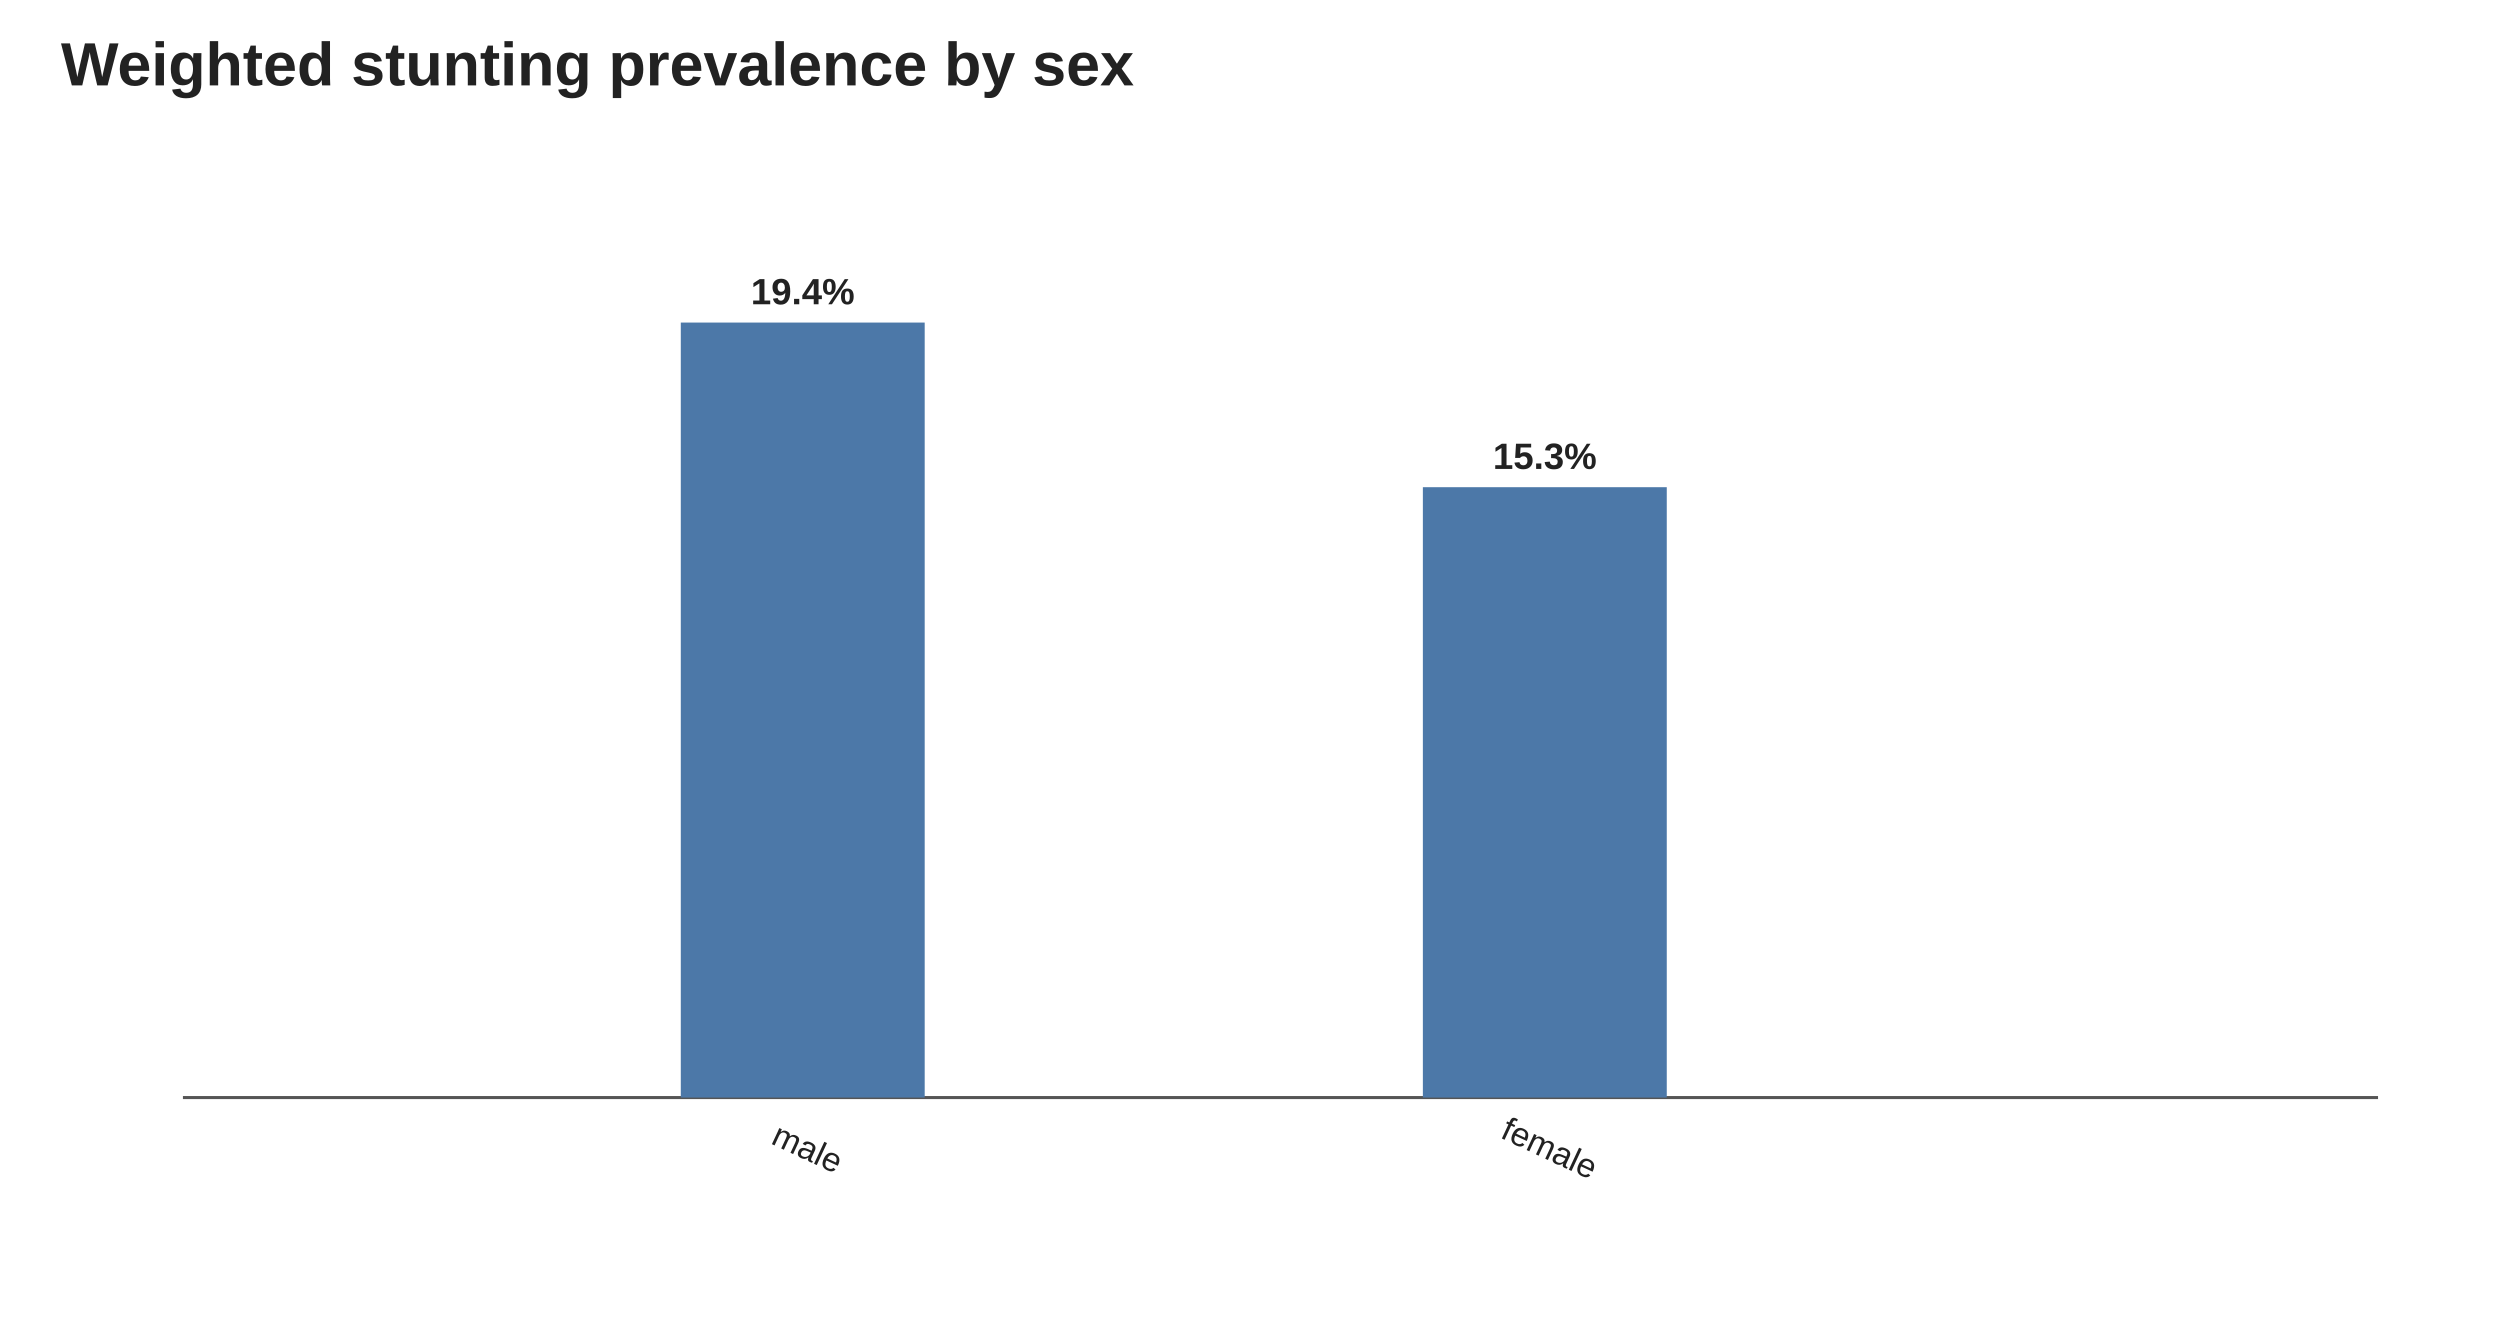
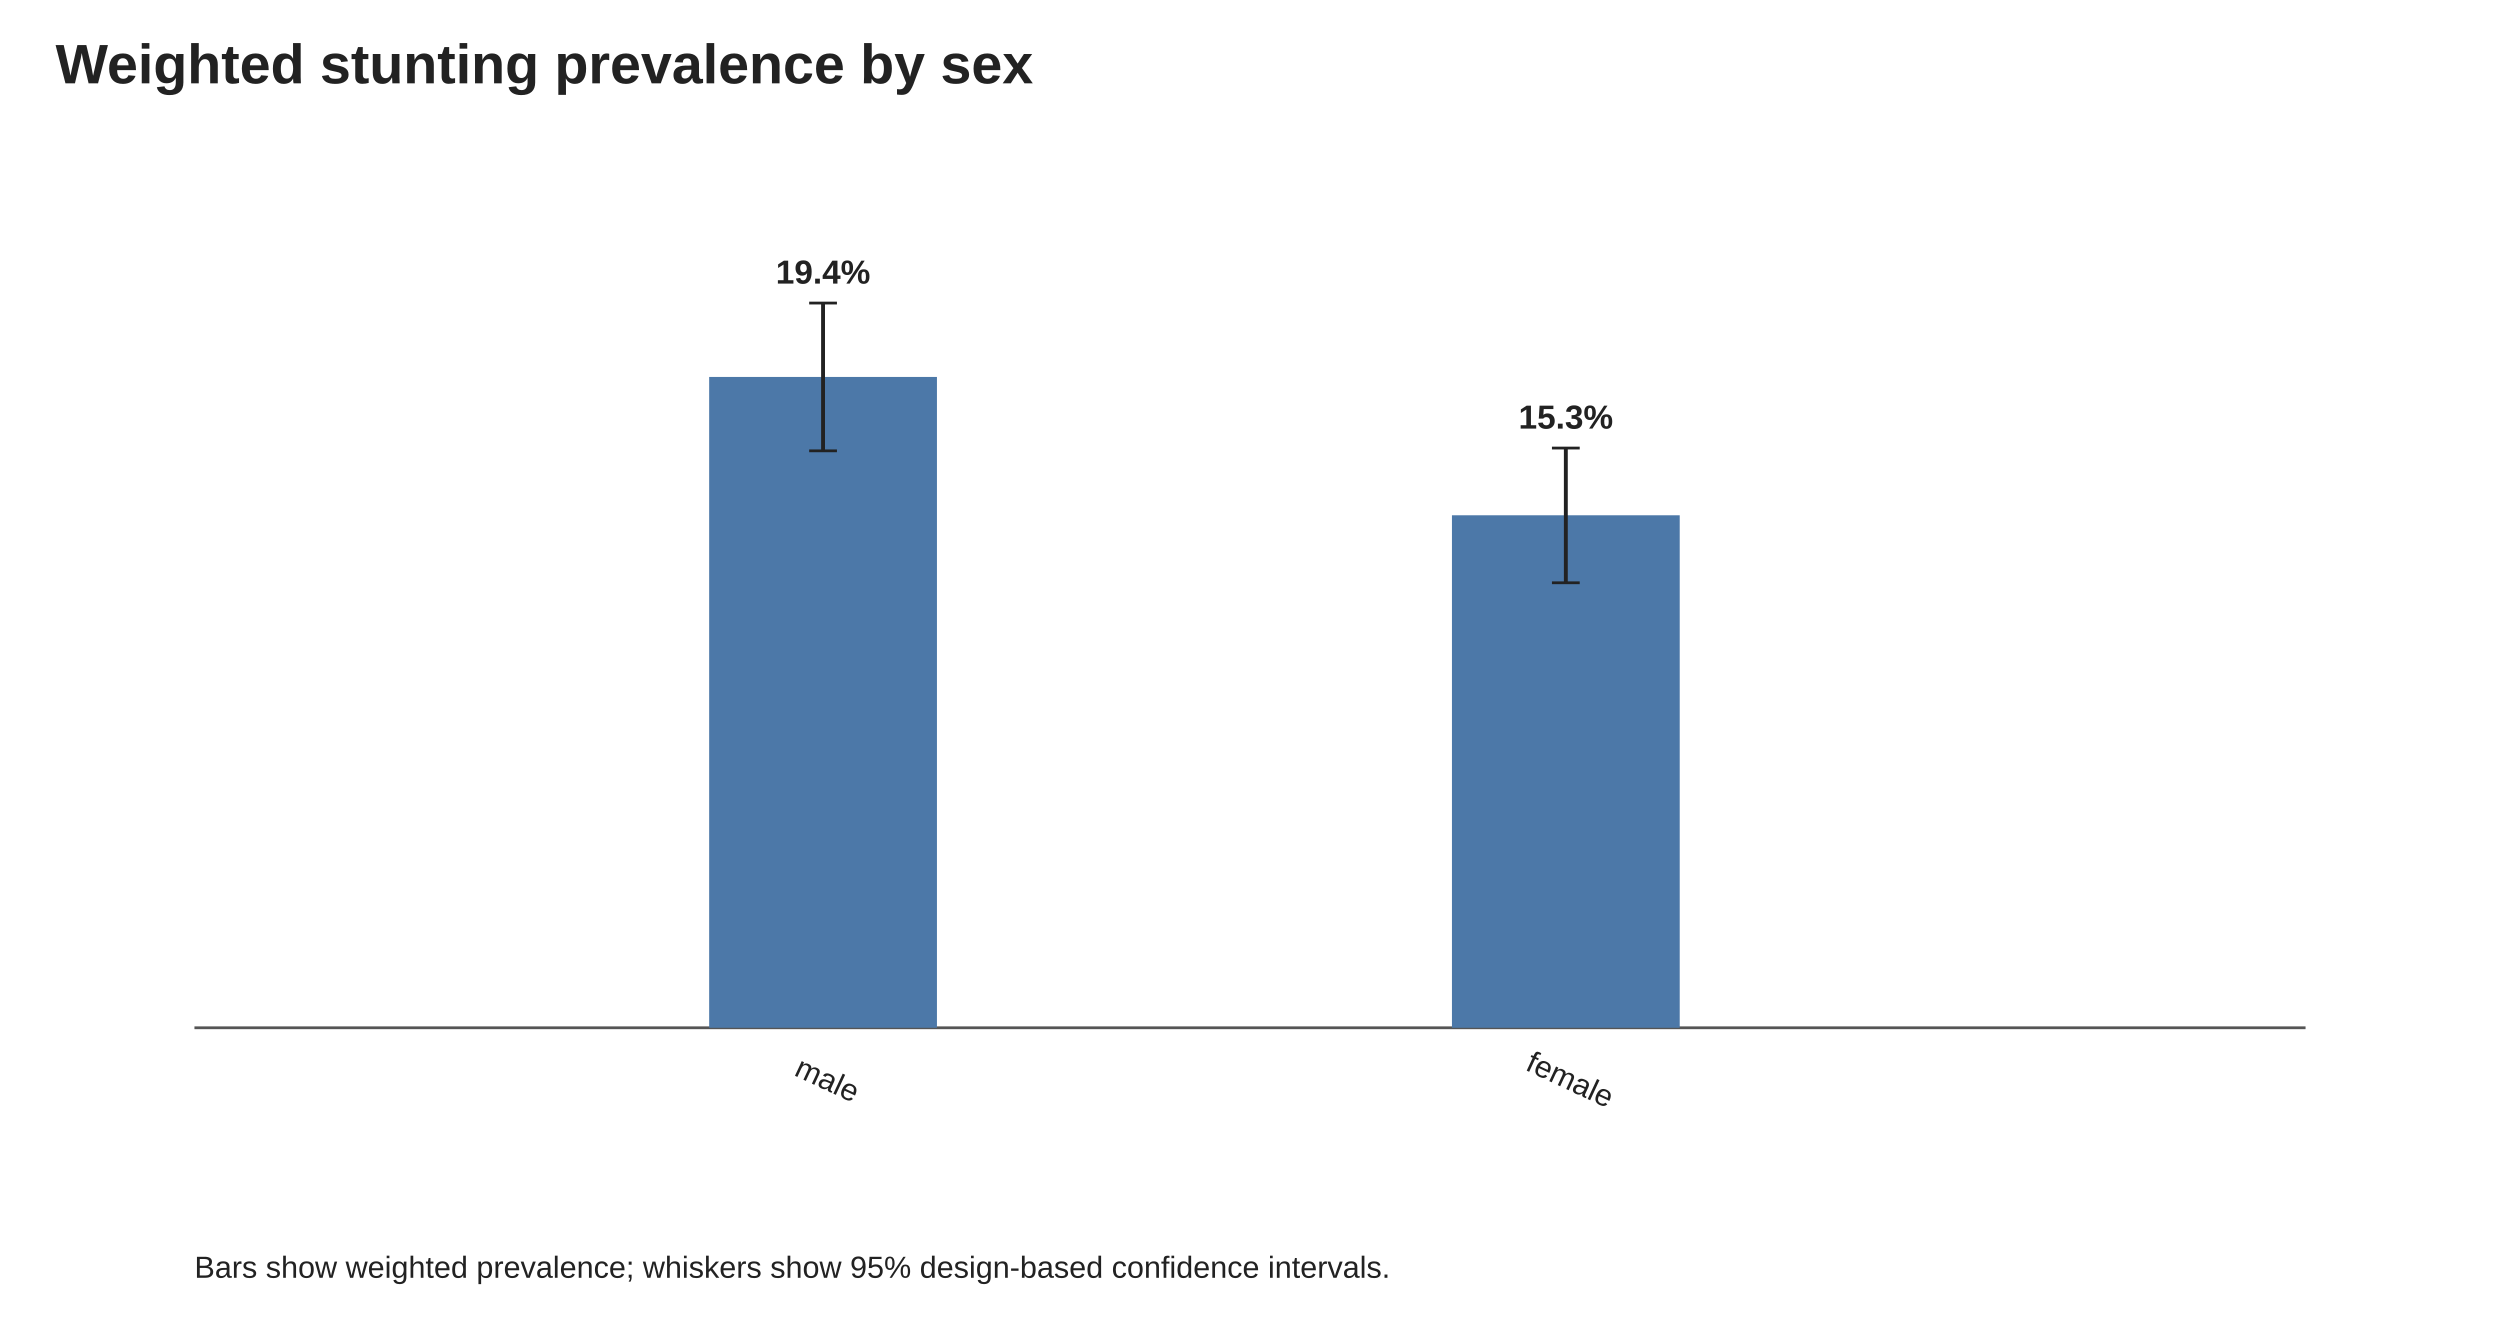
- <svg xmlns="http://www.w3.org/2000/svg" width="820" height="440" viewBox="0 0 820 440">
+ <svg xmlns="http://www.w3.org/2000/svg" width="900" height="480" viewBox="0 0 900 480">
  <style>text{font-family:Arial,sans-serif;fill:#222}.t{font-size:20px;font-weight:700}.l{font-size:11px}.v{font-size:12px;font-weight:600}</style>
-   <text x="20" y="28" class="t">Weighted stunting prevalence by sex</text>
-   <line x1="60" y1="360" x2="780" y2="360" stroke="#555" />
-   <rect x="223.3" y="105.8" width="80.0" height="254.2" fill="#4C78A8" />
-   <text x="263.3" y="99.8" text-anchor="middle" class="v">19.4%</text>
-   <text x="263.3" y="380" text-anchor="middle" class="l" transform="rotate(25 263.3 380)">male</text>
-   <rect x="466.7" y="159.8" width="80.0" height="200.2" fill="#4C78A8" />
-   <text x="506.7" y="153.8" text-anchor="middle" class="v">15.3%</text>
-   <text x="506.7" y="380" text-anchor="middle" class="l" transform="rotate(25 506.7 380)">female</text>
+   <text x="20" y="30" class="t">Weighted stunting prevalence by sex</text>
+   <line x1="70" y1="370" x2="830" y2="370" stroke="#555" />
+   <rect x="255.3" y="135.7" width="82.0" height="234.3" fill="#4C78A8" />
+   <line x1="296.3" y1="162.3" x2="296.3" y2="109.1" stroke="#222" stroke-width="1.4" />
+   <line x1="291.3" y1="162.3" x2="301.3" y2="162.3" stroke="#222" />
+   <line x1="291.3" y1="109.1" x2="301.3" y2="109.1" stroke="#222" />
+   <text x="296.3" y="102.1" text-anchor="middle" class="v">19.4%</text>
+   <text x="296.3" y="392" text-anchor="middle" class="l" transform="rotate(25 296.3 392)">male</text>
+   <rect x="522.7" y="185.5" width="82.0" height="184.5" fill="#4C78A8" />
+   <line x1="563.7" y1="209.8" x2="563.7" y2="161.3" stroke="#222" stroke-width="1.4" />
+   <line x1="558.7" y1="209.8" x2="568.7" y2="209.8" stroke="#222" />
+   <line x1="558.7" y1="161.3" x2="568.7" y2="161.3" stroke="#222" />
+   <text x="563.7" y="154.3" text-anchor="middle" class="v">15.3%</text>
+   <text x="563.7" y="392" text-anchor="middle" class="l" transform="rotate(25 563.7 392)">female</text>
+   <text x="70" y="460" class="l">Bars show weighted prevalence; whiskers show 95% design-based confidence intervals.</text>
</svg>
